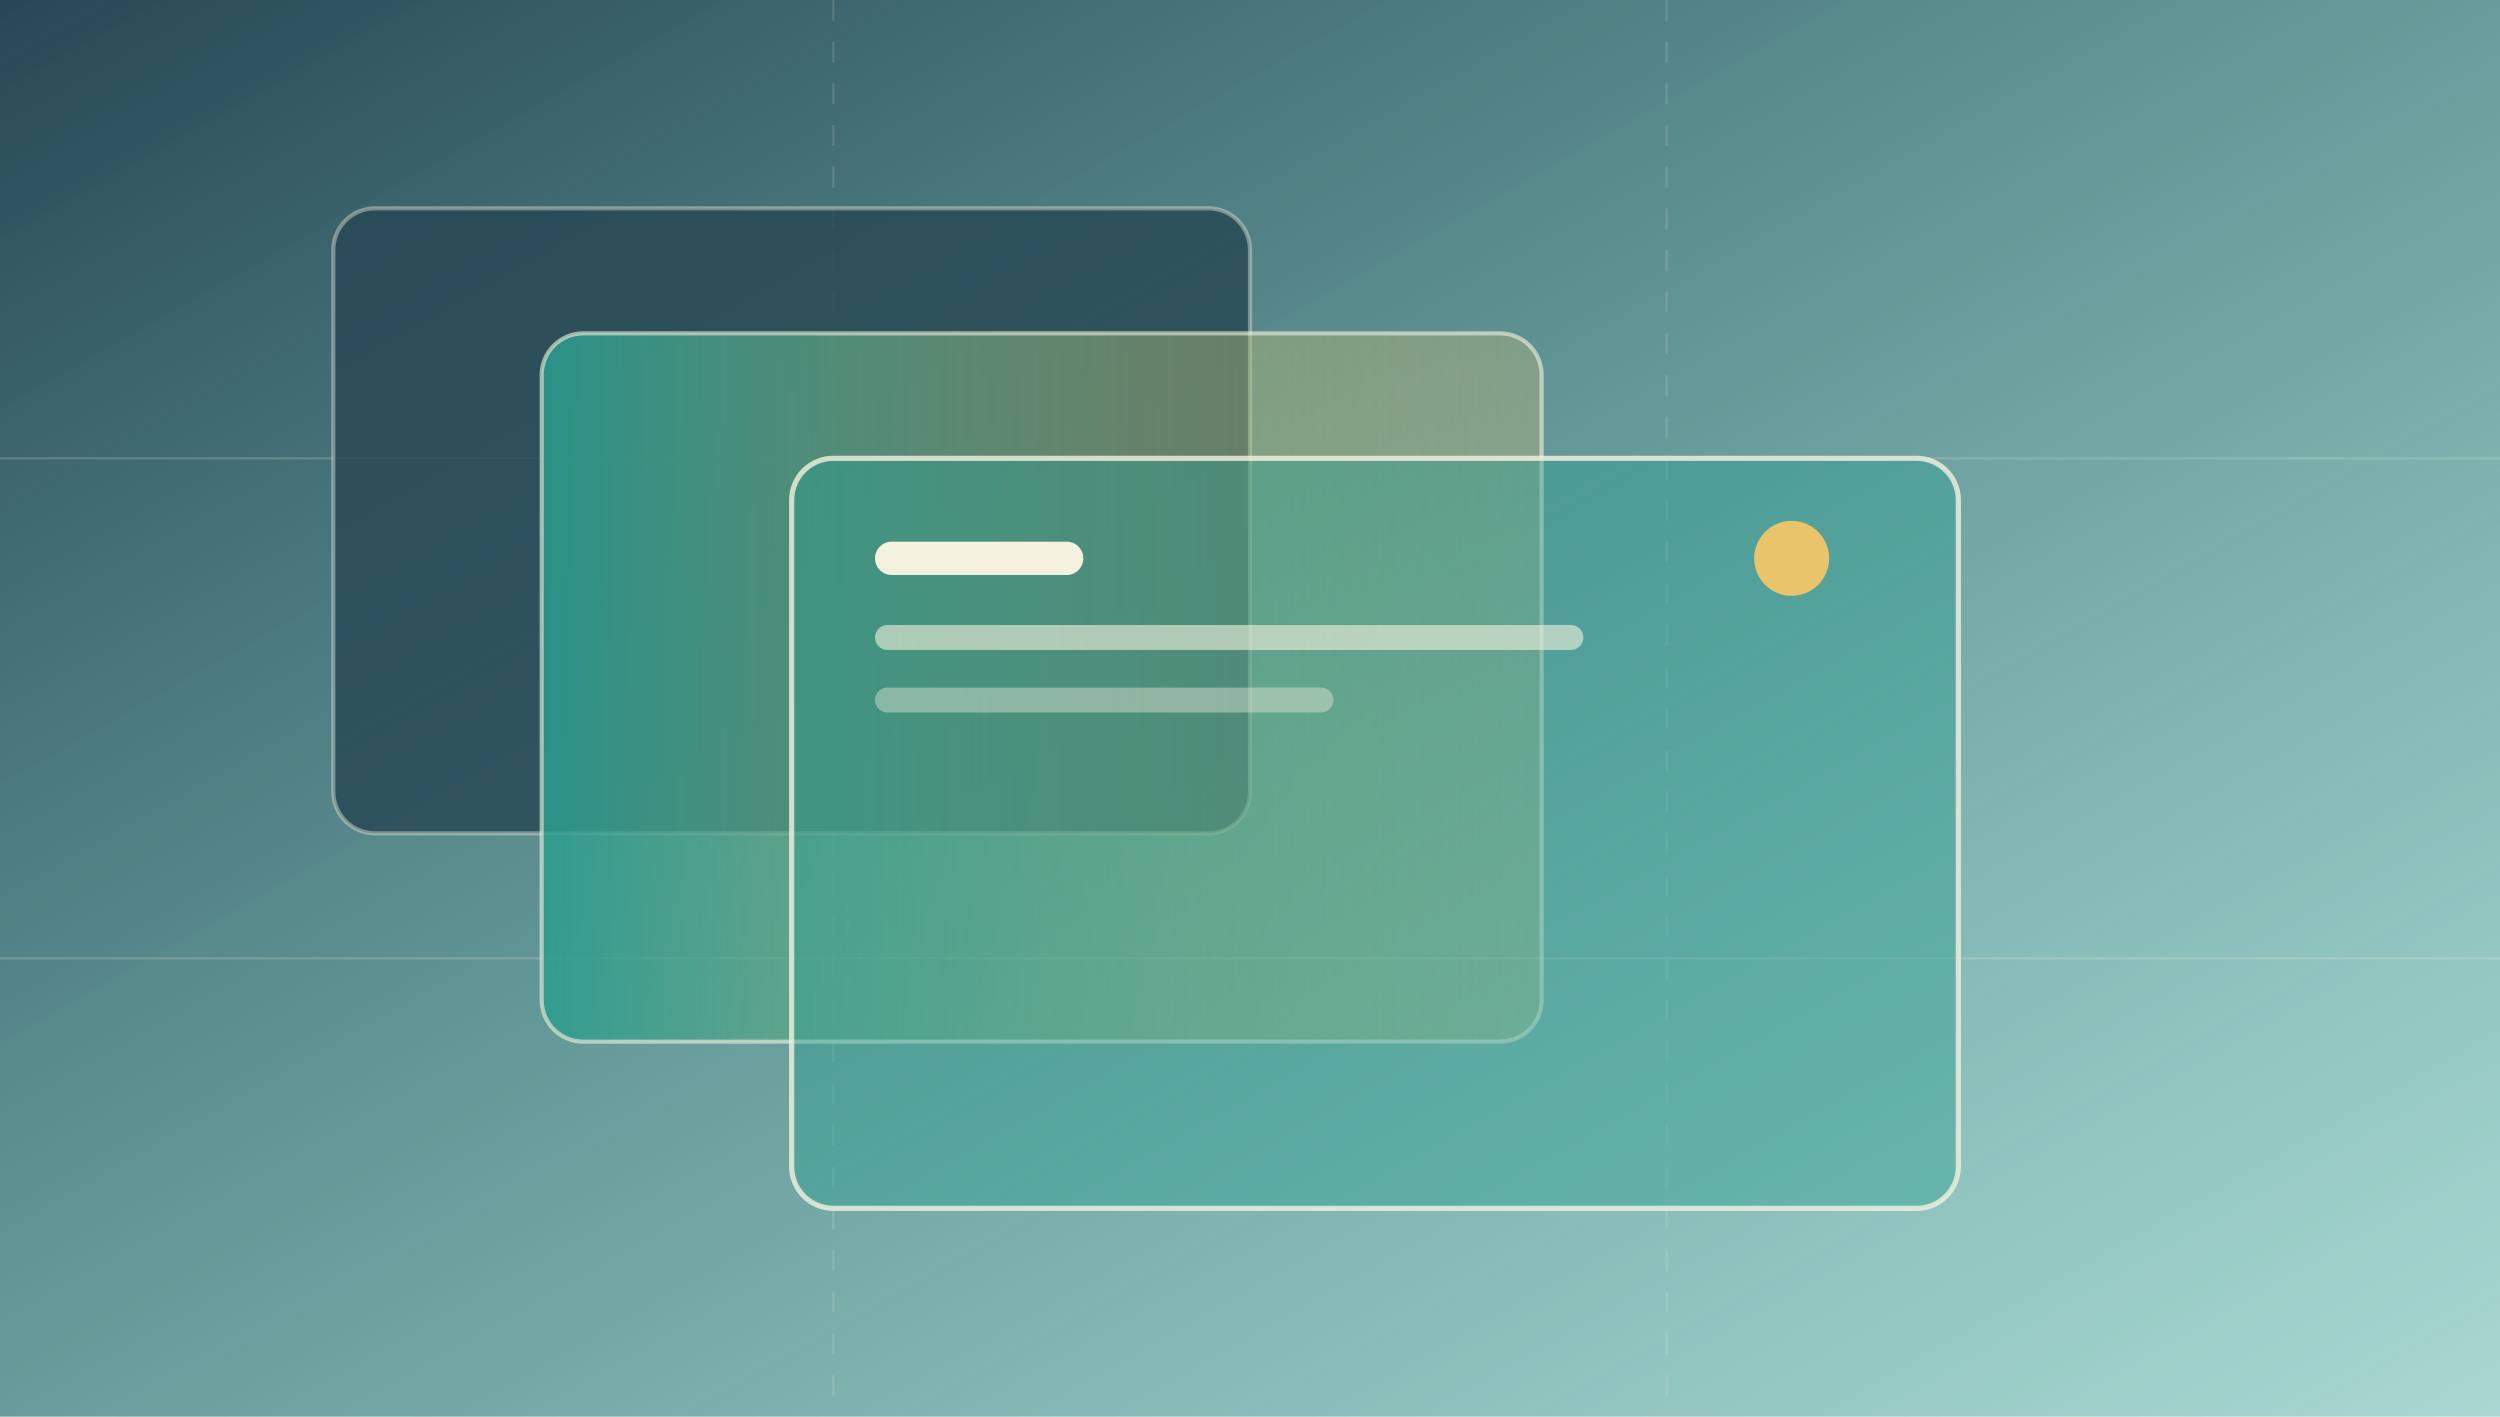
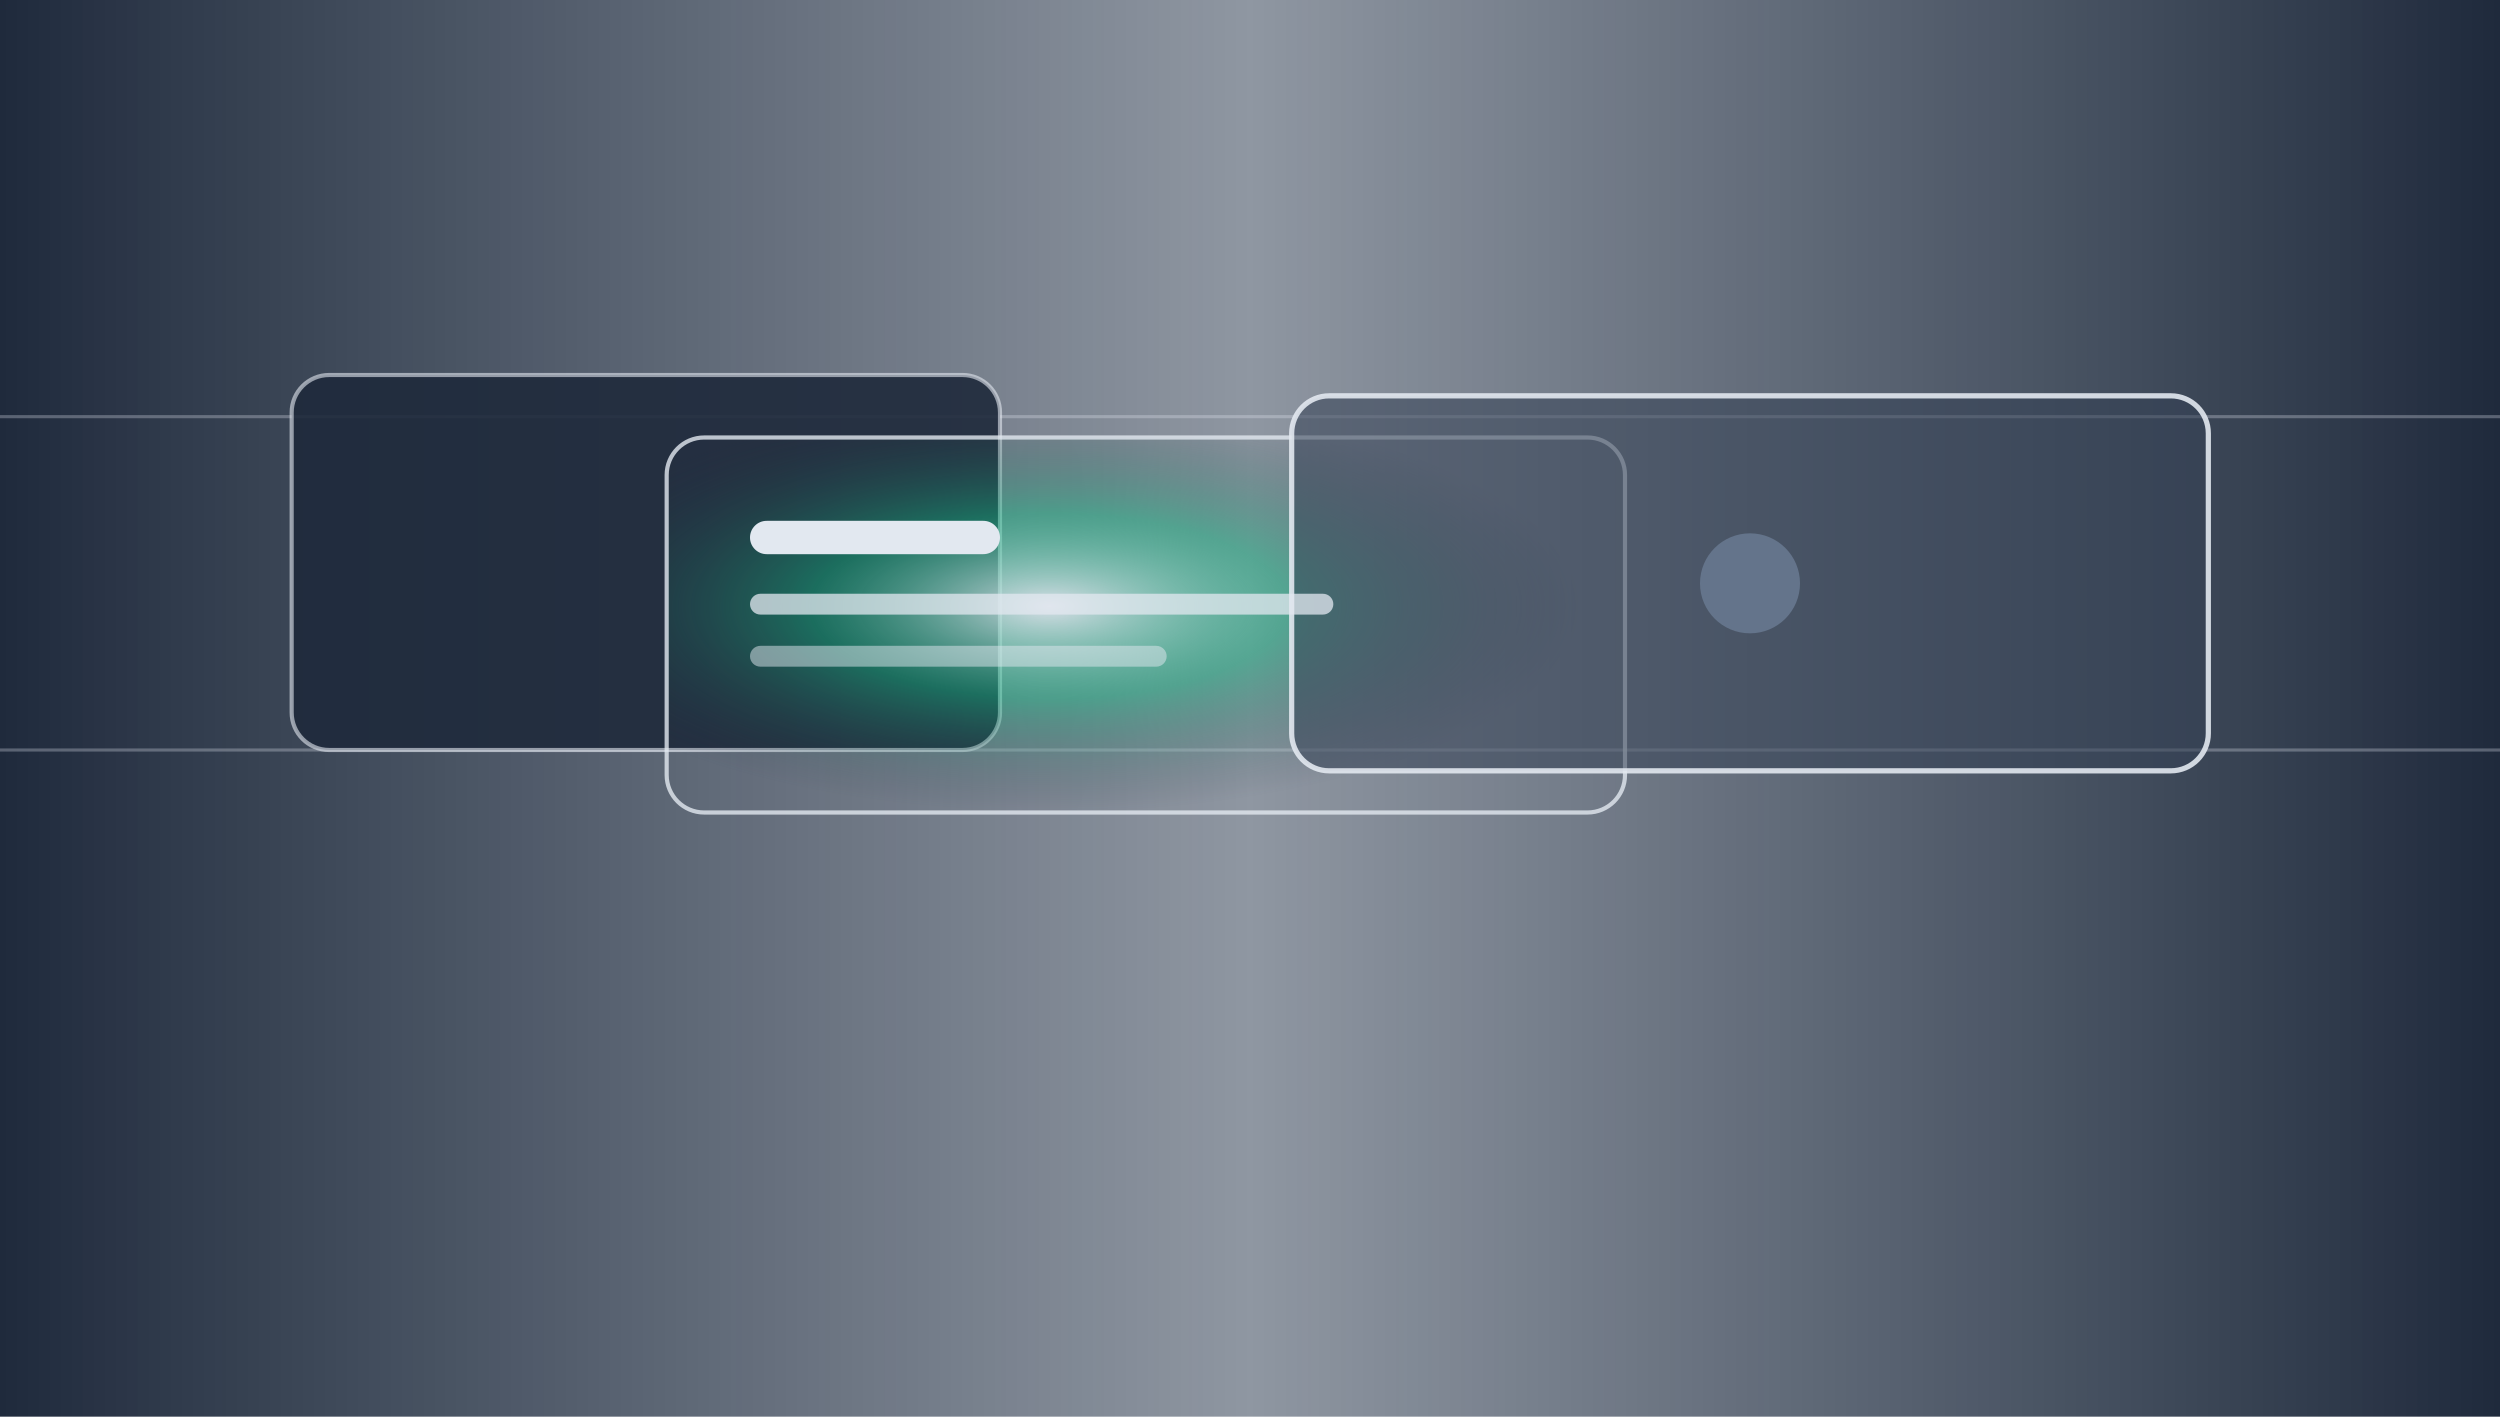
<svg xmlns="http://www.w3.org/2000/svg" viewBox="0 0 1200 680" preserveAspectRatio="xMidYMid slice" width="100%" height="100%">
  <defs>
-     <linearGradient id="g_resource_5" x1="0%" y1="0%" x2="100%" y2="100%">
-       <stop offset="0%" stop-color="#264653" />
-       <stop offset="100%" stop-color="#2a9d8f" stop-opacity="0.4" />
+     <linearGradient id="grad_resource_5" x1="0%" y1="0%" x2="100%" y2="0%">
+       <stop offset="0%" stop-color="#1E293B" />
+       <stop offset="50%" stop-color="#334155" stop-opacity="0.55" />
+       <stop offset="100%" stop-color="#1E293B" />
    </linearGradient>
-     <linearGradient id="glow_resource_5" x1="0%" y1="0%" x2="100%" y2="0%">
-       <stop offset="0%" stop-color="#2a9d8f" stop-opacity="0.85" />
-       <stop offset="100%" stop-color="#e9c46a" stop-opacity="0.25" />
-     </linearGradient>
+     <radialGradient id="glow_resource_5" cx="40%" cy="45%" r="55%">
+       <stop offset="0%" stop-color="#E2E8F0" stop-opacity="0.9" />
+       <stop offset="45%" stop-color="#10B981" stop-opacity="0.45" />
+       <stop offset="100%" stop-color="#1E293B" stop-opacity="0" />
+     </radialGradient>
  </defs>
-   <rect width="1200" height="680" fill="url(#g_resource_5)" />
-   <line x1="0" y1="220" x2="1200" y2="220" stroke="#f4f1de" stroke-width="1" stroke-opacity="0.2" />
-   <line x1="0" y1="460" x2="1200" y2="460" stroke="#f4f1de" stroke-width="1" stroke-opacity="0.2" />
-   <line x1="400" y1="0" x2="400" y2="680" stroke="#f4f1de" stroke-width="1" stroke-opacity="0.15" stroke-dasharray="10 10" />
-   <line x1="800" y1="0" x2="800" y2="680" stroke="#f4f1de" stroke-width="1" stroke-opacity="0.15" stroke-dasharray="10 10" />
-   <rect x="160" y="100" width="440" height="300" rx="20" fill="#264653" fill-opacity="0.8" stroke="#f4f1de" stroke-width="2" stroke-opacity="0.4" />
-   <rect x="260" y="160" width="480" height="340" rx="20" fill="url(#glow_resource_5)" stroke="#f4f1de" stroke-width="2" stroke-opacity="0.6" />
-   <rect x="380" y="220" width="560" height="360" rx="20" fill="#2a9d8f" fill-opacity="0.4" stroke="#f4f1de" stroke-width="2.5" stroke-opacity="0.8" />
-   <rect x="420" y="260" width="100" height="16" rx="8" fill="#f4f1de" />
-   <rect x="420" y="300" width="340" height="12" rx="6" fill="#f4f1de" fill-opacity="0.6" />
-   <rect x="420" y="330" width="220" height="12" rx="6" fill="#f4f1de" fill-opacity="0.4" />
-   <circle cx="860" cy="268" r="18" fill="#e9c46a" />
+   <rect width="1200" height="680" fill="url(#grad_resource_5)" />
+   <line x1="0" y1="200" x2="1200" y2="200" stroke="#E2E8F0" stroke-width="1.5" stroke-opacity="0.3" />
+   <line x1="0" y1="360" x2="1200" y2="360" stroke="#E2E8F0" stroke-width="1.5" stroke-opacity="0.3" />
+   <rect x="140" y="180" width="340" height="180" rx="18" fill="#1E293B" fill-opacity="0.9" stroke="#E2E8F0" stroke-width="2" stroke-opacity="0.6" />
+   <rect x="320" y="210" width="460" height="180" rx="18" fill="url(#glow_resource_5)" stroke="#E2E8F0" stroke-width="2" stroke-opacity="0.8" />
+   <rect x="620" y="190" width="440" height="180" rx="18" fill="#334155" fill-opacity="0.55" stroke="#E2E8F0" stroke-width="2.5" stroke-opacity="0.9" />
+   <rect x="360" y="250" width="120" height="16" rx="8" fill="#E2E8F0" />
+   <rect x="360" y="285" width="280" height="10" rx="5" fill="#E2E8F0" fill-opacity="0.75" />
+   <rect x="360" y="310" width="200" height="10" rx="5" fill="#E2E8F0" fill-opacity="0.5" />
+   <circle cx="840" cy="280" r="24" fill="#64748B" />
</svg>
